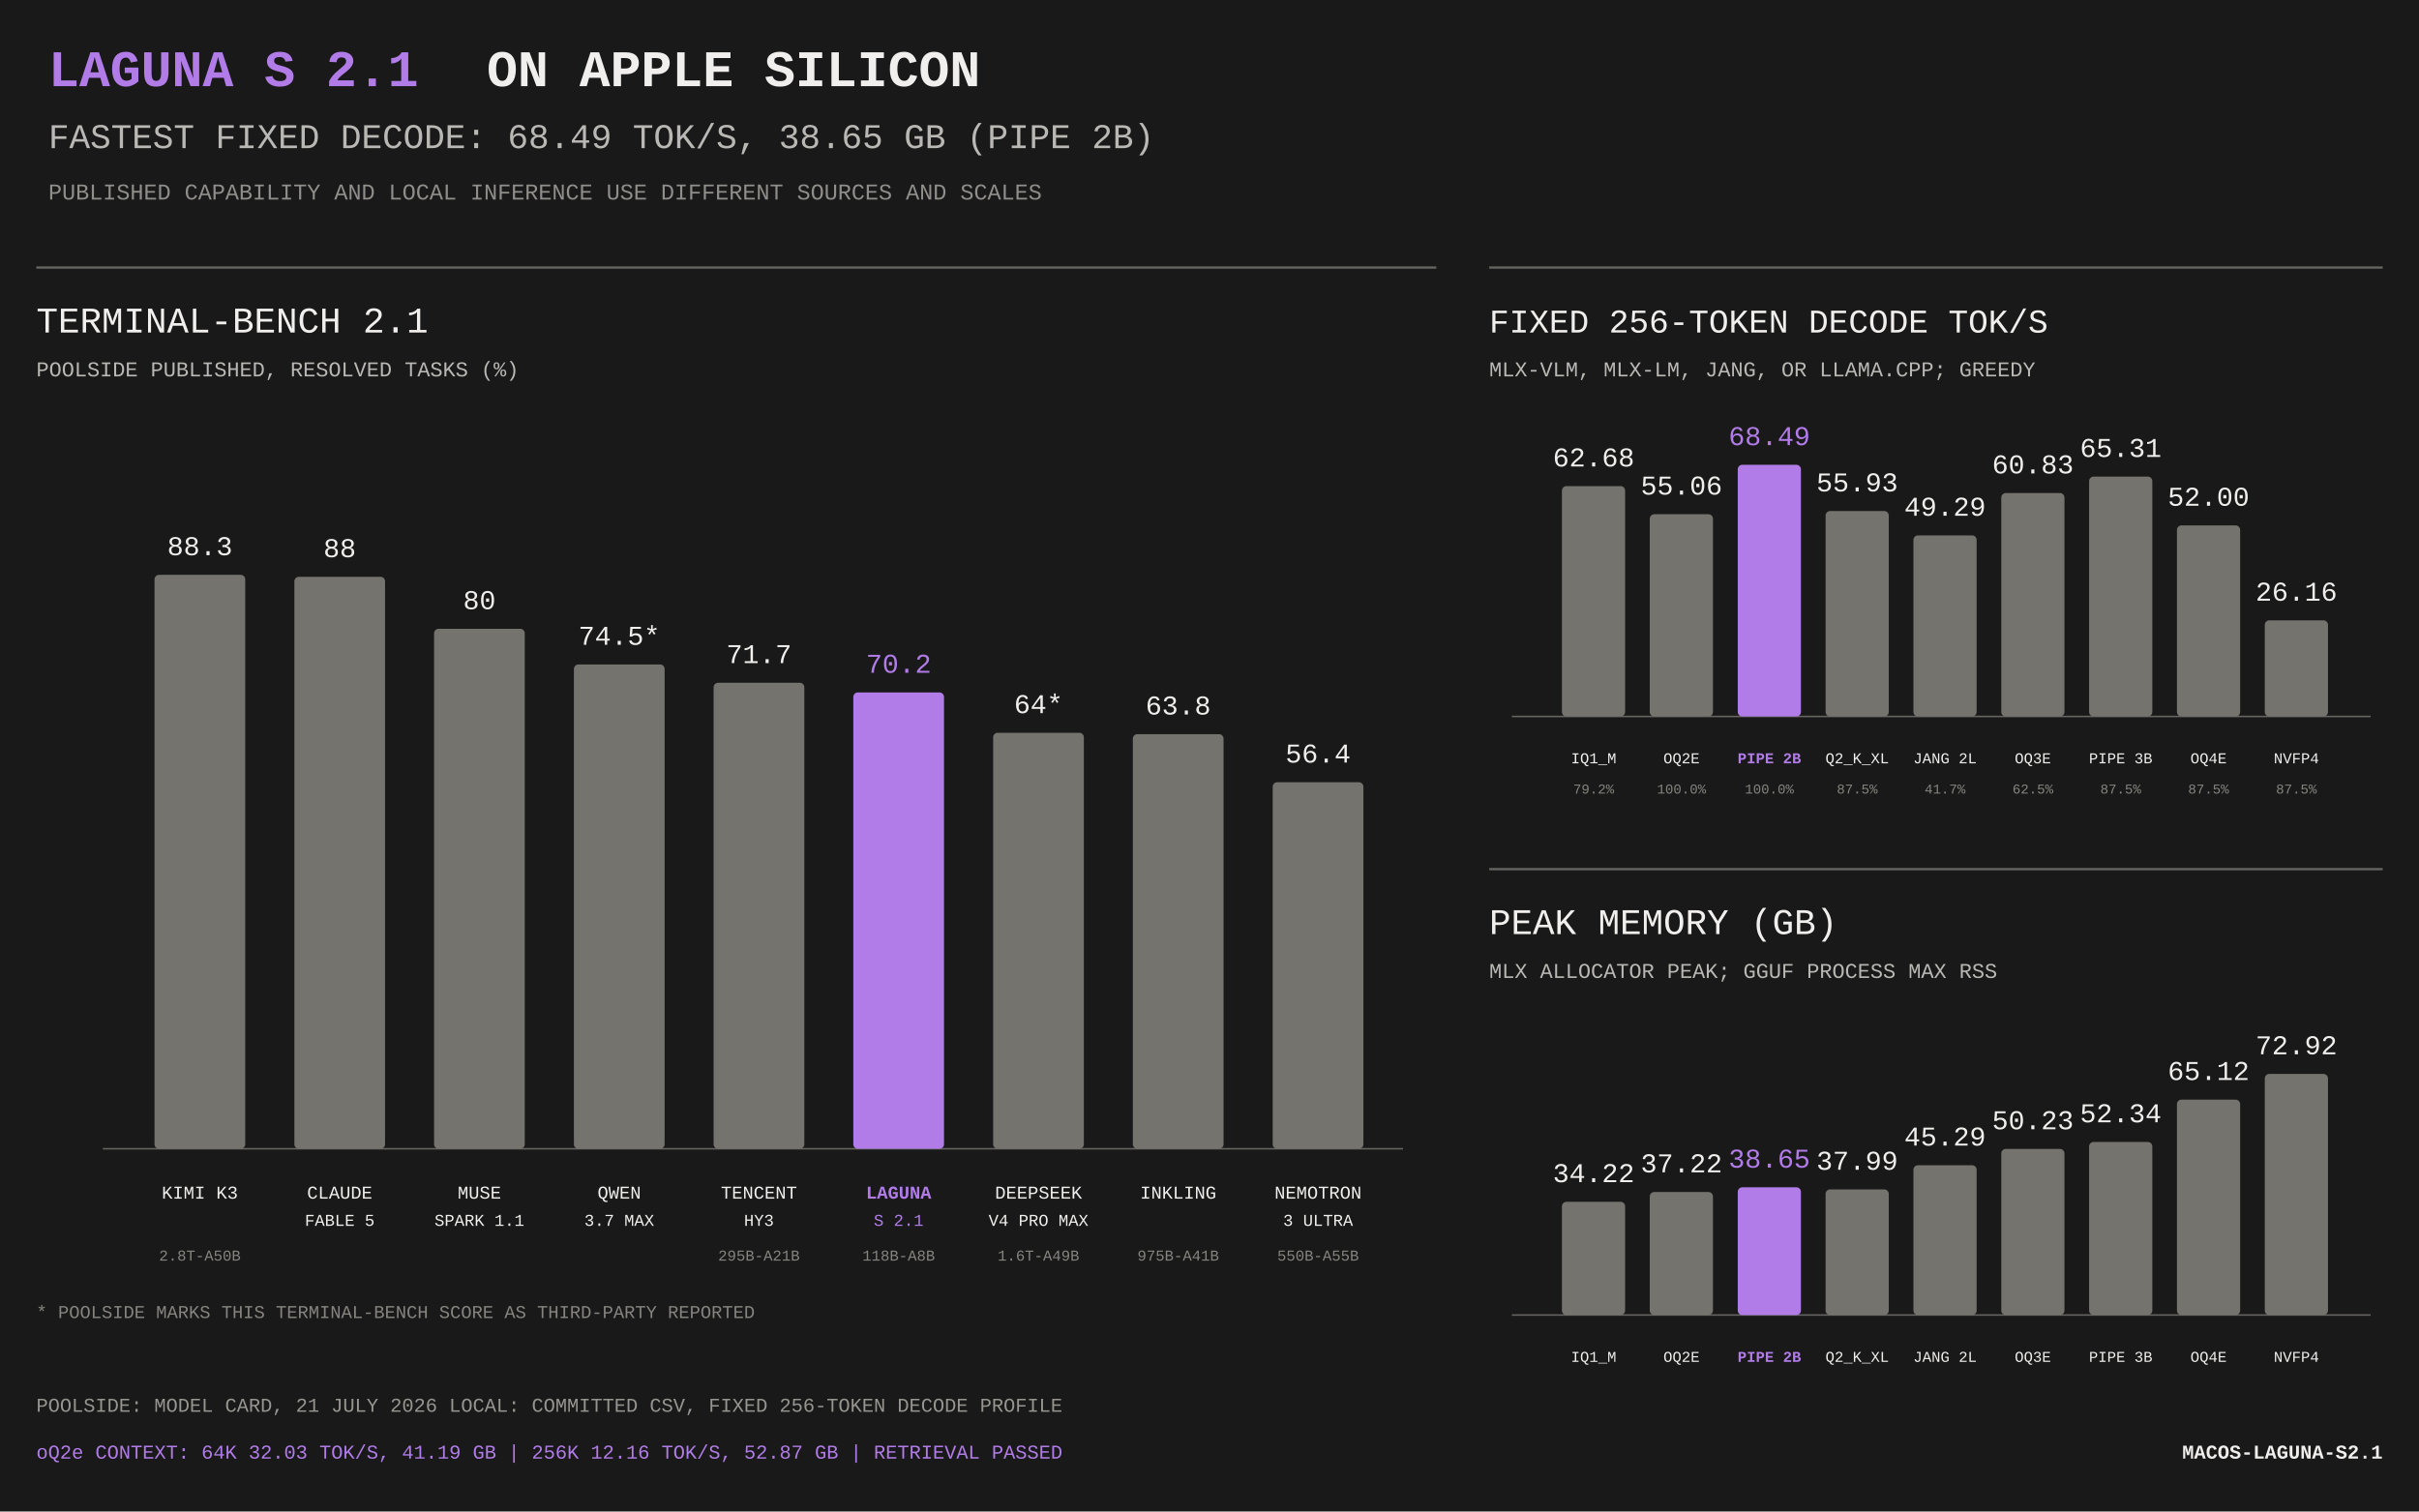
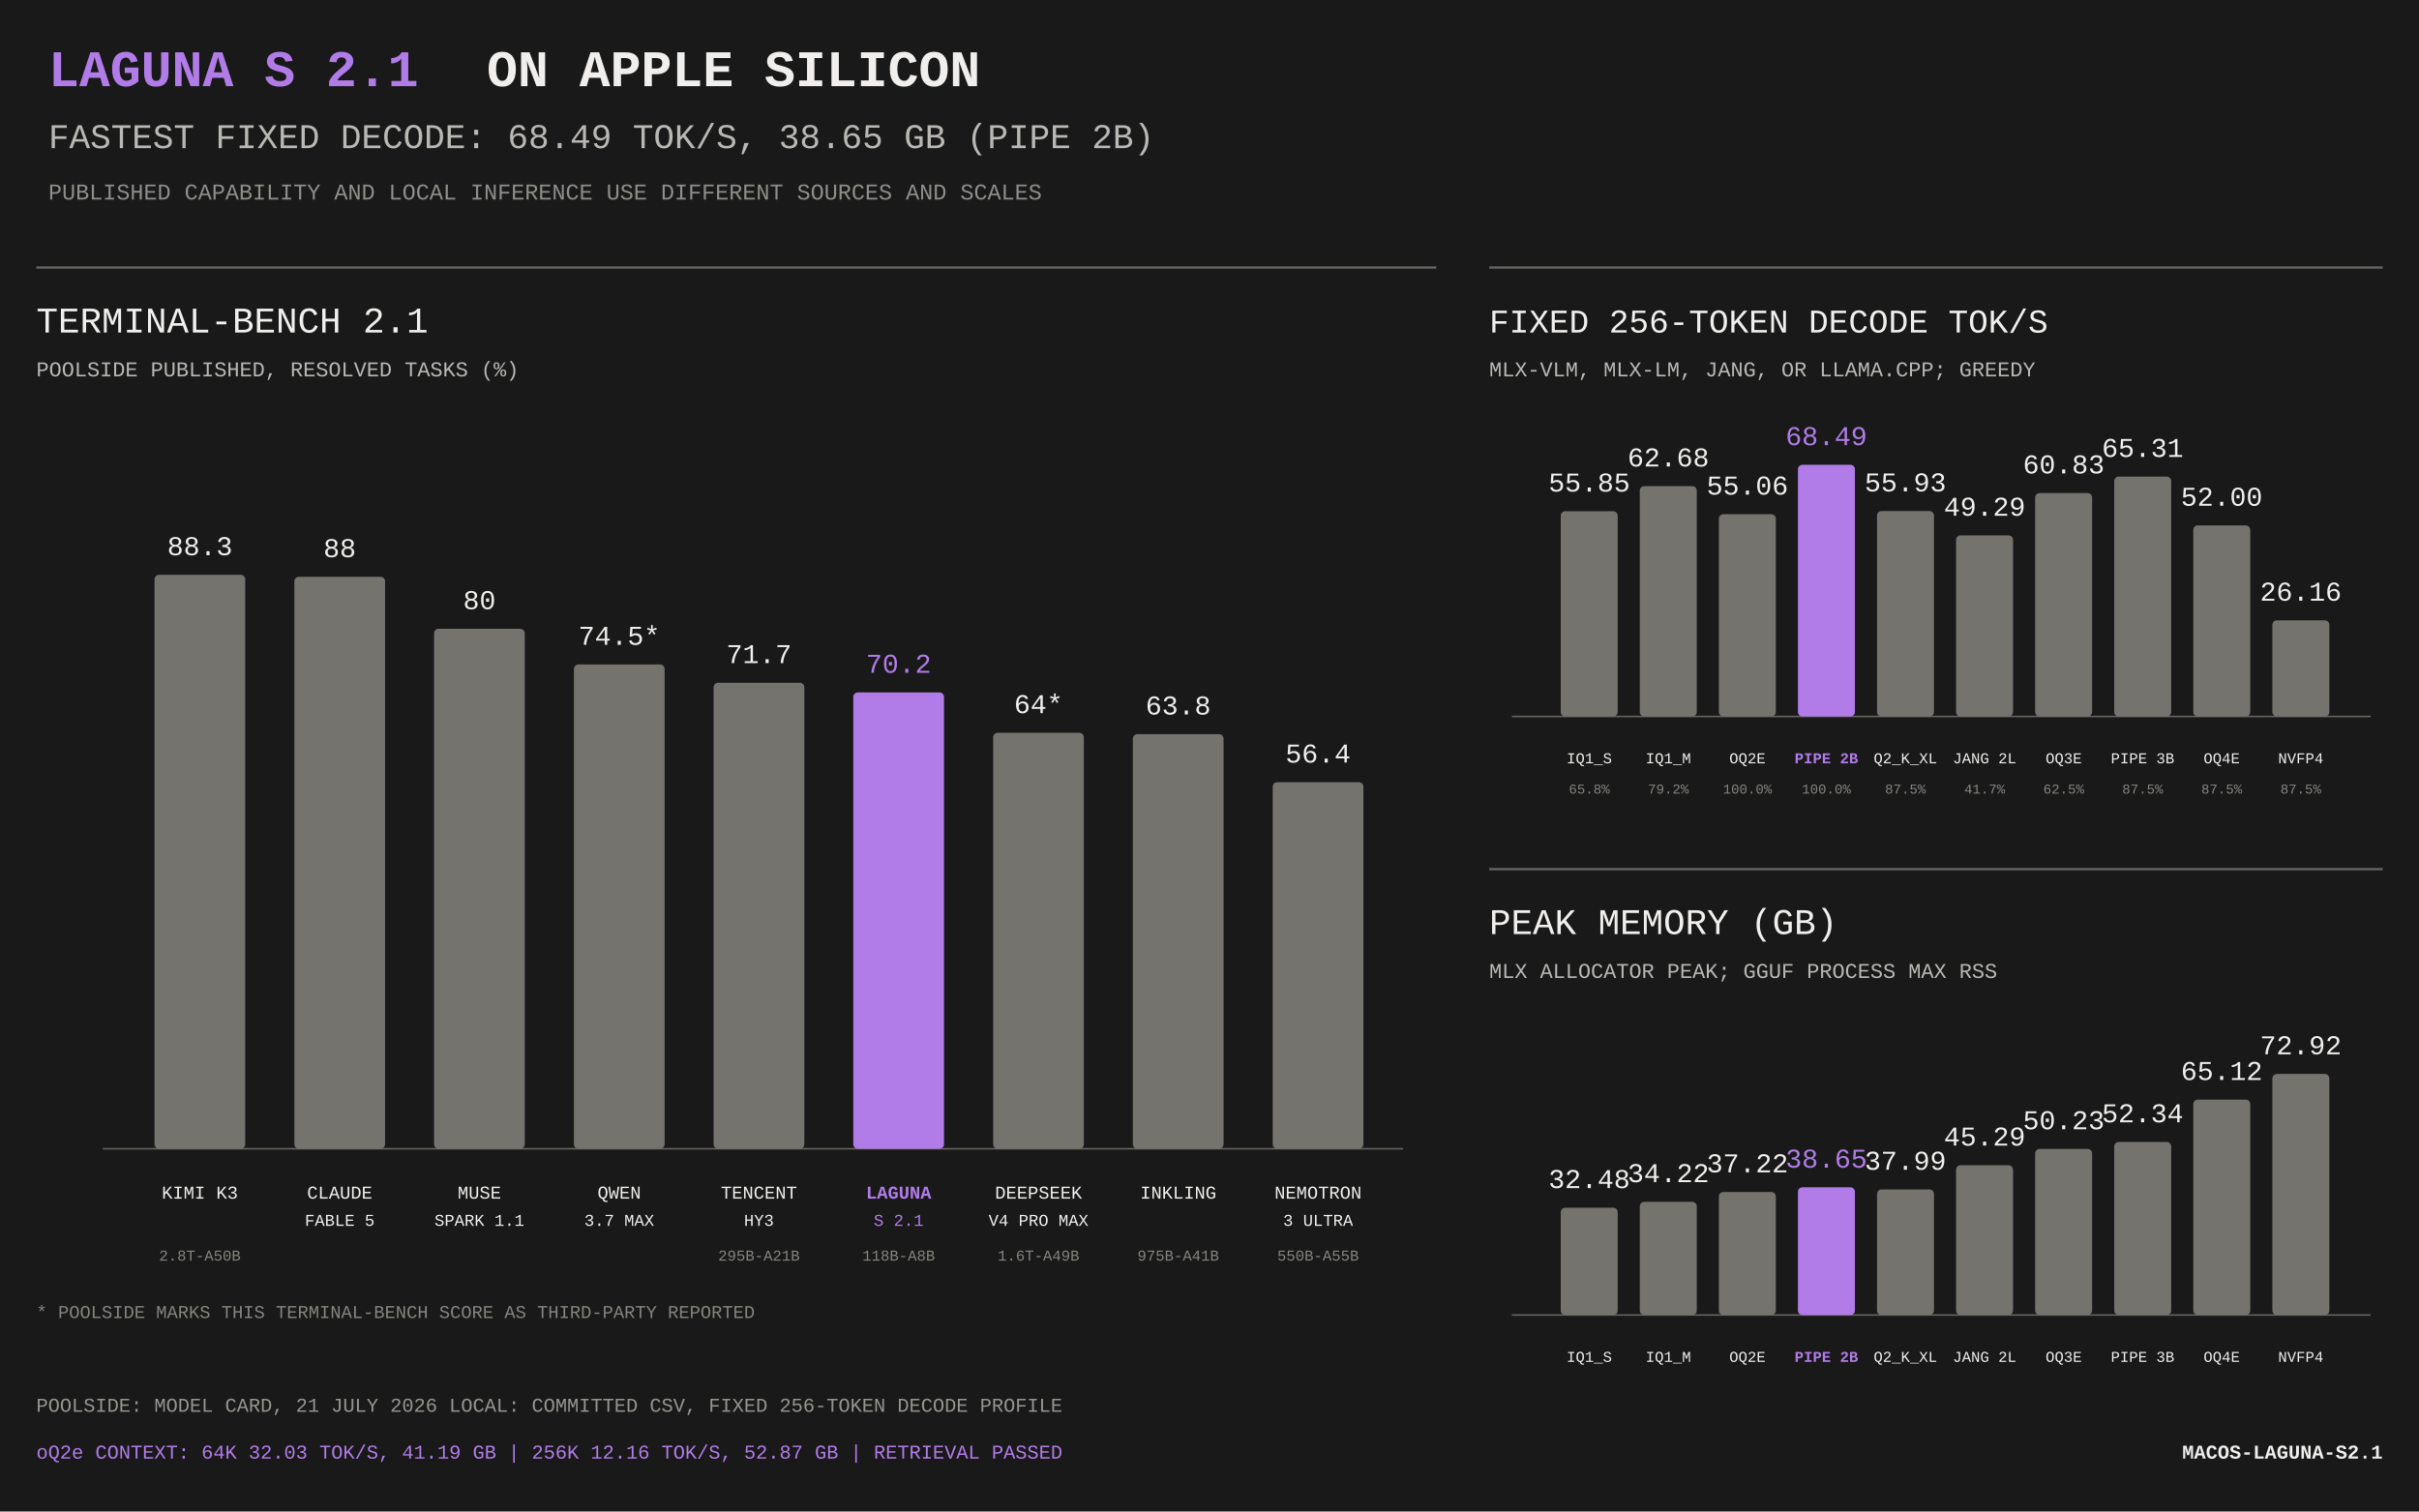
<svg xmlns="http://www.w3.org/2000/svg" width="1600" height="1000" viewBox="0 0 1600 1000" role="img" aria-labelledby="title desc">
  <rect width="1600" height="1000" fill="#191919" />
  <style>text { font-family: "SFMono-Regular", Consolas, "Liberation Mono", ui-monospace, monospace; }</style>
  <text x="32.0" y="57.0" font-size="34" font-weight="700" fill="#b17ce8" text-anchor="start">LAGUNA S 2.1</text>
  <text x="322.0" y="57.0" font-size="34" font-weight="700" fill="#f0efed" text-anchor="start">ON APPLE SILICON</text>
  <text x="32.0" y="98.0" font-size="23" font-weight="500" fill="#b9b8b4" text-anchor="start">FASTEST FIXED DECODE: 68.49 TOK/S, 38.65 GB (PIPE 2B)</text>
  <text x="32.0" y="132.0" font-size="15" font-weight="400" fill="#8f8e8a" text-anchor="start">PUBLISHED CAPABILITY AND LOCAL INFERENCE USE DIFFERENT SOURCES AND SCALES</text>
  <line x1="24.0" y1="177.0" x2="950.0" y2="177.0" stroke="#666561" stroke-width="1.5" />
  <text x="24.0" y="220.0" font-size="24" font-weight="500" fill="#f0efed" text-anchor="start">TERMINAL-BENCH 2.1</text>
  <text x="24.0" y="249.0" font-size="14" font-weight="400" fill="#b9b8b4" text-anchor="start">POOLSIDE PUBLISHED, RESOLVED TASKS (%)</text>
  <line x1="68.0" y1="760.0" x2="928.0" y2="760.0" stroke="#666561" stroke-width="1" />
  <rect x="102.2" y="380.3" width="60.0" height="379.7" rx="3" fill="#74736e" />
  <text x="132.2" y="367.3" font-size="18" font-weight="500" fill="#f0efed" text-anchor="middle">88.3</text>
  <text x="132.2" y="793.0" font-size="12" font-weight="500" fill="#f0efed" text-anchor="middle">KIMI K3</text>
  <text x="132.2" y="834.0" font-size="10" font-weight="400" fill="#85847f" text-anchor="middle">2.8T-A50B</text>
  <rect x="194.7" y="381.6" width="60.0" height="378.4" rx="3" fill="#74736e" />
  <text x="224.7" y="368.6" font-size="18" font-weight="500" fill="#f0efed" text-anchor="middle">88</text>
  <text x="224.7" y="793.0" font-size="12" font-weight="500" fill="#f0efed" text-anchor="middle">CLAUDE</text>
  <text x="224.7" y="811.0" font-size="11" font-weight="400" fill="#f0efed" text-anchor="middle">FABLE 5</text>
  <rect x="287.1" y="416.0" width="60.0" height="344.0" rx="3" fill="#74736e" />
  <text x="317.1" y="403.0" font-size="18" font-weight="500" fill="#f0efed" text-anchor="middle">80</text>
  <text x="317.1" y="793.0" font-size="12" font-weight="500" fill="#f0efed" text-anchor="middle">MUSE</text>
  <text x="317.1" y="811.0" font-size="11" font-weight="400" fill="#f0efed" text-anchor="middle">SPARK 1.1</text>
  <rect x="379.6" y="439.6" width="60.0" height="320.4" rx="3" fill="#74736e" />
  <text x="409.6" y="426.6" font-size="18" font-weight="500" fill="#f0efed" text-anchor="middle">74.5*</text>
  <text x="409.6" y="793.0" font-size="12" font-weight="500" fill="#f0efed" text-anchor="middle">QWEN</text>
  <text x="409.6" y="811.0" font-size="11" font-weight="400" fill="#f0efed" text-anchor="middle">3.7 MAX</text>
  <rect x="472.0" y="451.7" width="60.0" height="308.3" rx="3" fill="#74736e" />
  <text x="502.0" y="438.7" font-size="18" font-weight="500" fill="#f0efed" text-anchor="middle">71.7</text>
  <text x="502.0" y="793.0" font-size="12" font-weight="500" fill="#f0efed" text-anchor="middle">TENCENT</text>
  <text x="502.0" y="811.0" font-size="11" font-weight="400" fill="#f0efed" text-anchor="middle">HY3</text>
  <text x="502.0" y="834.0" font-size="10" font-weight="400" fill="#85847f" text-anchor="middle">295B-A21B</text>
  <rect x="564.4" y="458.1" width="60.0" height="301.9" rx="3" fill="#b17ce8" />
  <text x="594.4" y="445.1" font-size="18" font-weight="500" fill="#b17ce8" text-anchor="middle">70.2</text>
  <text x="594.4" y="793.0" font-size="12" font-weight="700" fill="#b17ce8" text-anchor="middle">LAGUNA</text>
  <text x="594.4" y="811.0" font-size="11" font-weight="400" fill="#b17ce8" text-anchor="middle">S 2.1</text>
  <text x="594.4" y="834.0" font-size="10" font-weight="400" fill="#85847f" text-anchor="middle">118B-A8B</text>
  <rect x="656.9" y="484.8" width="60.0" height="275.2" rx="3" fill="#74736e" />
  <text x="686.9" y="471.8" font-size="18" font-weight="500" fill="#f0efed" text-anchor="middle">64*</text>
  <text x="686.9" y="793.0" font-size="12" font-weight="500" fill="#f0efed" text-anchor="middle">DEEPSEEK</text>
  <text x="686.9" y="811.0" font-size="11" font-weight="400" fill="#f0efed" text-anchor="middle">V4 PRO MAX</text>
  <text x="686.9" y="834.0" font-size="10" font-weight="400" fill="#85847f" text-anchor="middle">1.6T-A49B</text>
  <rect x="749.3" y="485.7" width="60.0" height="274.3" rx="3" fill="#74736e" />
  <text x="779.3" y="472.7" font-size="18" font-weight="500" fill="#f0efed" text-anchor="middle">63.8</text>
  <text x="779.3" y="793.0" font-size="12" font-weight="500" fill="#f0efed" text-anchor="middle">INKLING</text>
  <text x="779.3" y="834.0" font-size="10" font-weight="400" fill="#85847f" text-anchor="middle">975B-A41B</text>
  <rect x="841.8" y="517.5" width="60.0" height="242.5" rx="3" fill="#74736e" />
  <text x="871.8" y="504.5" font-size="18" font-weight="500" fill="#f0efed" text-anchor="middle">56.4</text>
  <text x="871.8" y="793.0" font-size="12" font-weight="500" fill="#f0efed" text-anchor="middle">NEMOTRON</text>
  <text x="871.8" y="811.0" font-size="11" font-weight="400" fill="#f0efed" text-anchor="middle">3 ULTRA</text>
  <text x="871.8" y="834.0" font-size="10" font-weight="400" fill="#85847f" text-anchor="middle">550B-A55B</text>
  <text x="24.0" y="872.0" font-size="12" font-weight="400" fill="#85847f" text-anchor="start">* POOLSIDE MARKS THIS TERMINAL-BENCH SCORE AS THIRD-PARTY REPORTED</text>
  <line x1="985.0" y1="177.0" x2="1576.0" y2="177.0" stroke="#666561" stroke-width="1.5" />
  <text x="985.0" y="220.0" font-size="22" font-weight="500" fill="#f0efed" text-anchor="start">FIXED 256-TOKEN DECODE TOK/S</text>
  <text x="985.0" y="249.0" font-size="14" font-weight="400" fill="#b9b8b4" text-anchor="start">MLX-VLM, MLX-LM, JANG, OR LLAMA.CPP; GREEDY</text>
  <line x1="1000.0" y1="474.0" x2="1568.0" y2="474.0" stroke="#666561" stroke-width="1" />
-   <rect x="1033.1" y="321.6" width="41.8" height="152.4" rx="3" fill="#74736e" />
-   <text x="1054.1" y="308.6" font-size="18" font-weight="500" fill="#f0efed" text-anchor="middle">62.68</text>
-   <text x="1054.1" y="505.0" font-size="10" font-weight="500" fill="#f0efed" text-anchor="middle">IQ1_M</text>
-   <text x="1054.1" y="525.0" font-size="9" font-weight="400" fill="#85847f" text-anchor="middle">79.2%</text>
-   <rect x="1091.2" y="340.2" width="41.8" height="133.8" rx="3" fill="#74736e" />
-   <text x="1112.2" y="327.2" font-size="18" font-weight="500" fill="#f0efed" text-anchor="middle">55.06</text>
-   <text x="1112.2" y="505.0" font-size="10" font-weight="500" fill="#f0efed" text-anchor="middle">OQ2E</text>
-   <text x="1112.2" y="525.0" font-size="9" font-weight="400" fill="#85847f" text-anchor="middle">100.0%</text>
-   <rect x="1149.4" y="307.5" width="41.8" height="166.5" rx="3" fill="#b17ce8" />
-   <text x="1170.3" y="294.5" font-size="18" font-weight="500" fill="#b17ce8" text-anchor="middle">68.49</text>
-   <text x="1170.3" y="505.0" font-size="10" font-weight="700" fill="#b17ce8" text-anchor="middle">PIPE 2B</text>
-   <text x="1170.3" y="525.0" font-size="9" font-weight="400" fill="#85847f" text-anchor="middle">100.0%</text>
-   <rect x="1207.5" y="338.1" width="41.8" height="135.9" rx="3" fill="#74736e" />
-   <text x="1228.4" y="325.1" font-size="18" font-weight="500" fill="#f0efed" text-anchor="middle">55.93</text>
-   <text x="1228.4" y="505.0" font-size="10" font-weight="500" fill="#f0efed" text-anchor="middle">Q2_K_XL</text>
-   <text x="1228.4" y="525.0" font-size="9" font-weight="400" fill="#85847f" text-anchor="middle">87.5%</text>
-   <rect x="1265.6" y="354.2" width="41.8" height="119.8" rx="3" fill="#74736e" />
-   <text x="1286.5" y="341.2" font-size="18" font-weight="500" fill="#f0efed" text-anchor="middle">49.29</text>
-   <text x="1286.5" y="505.0" font-size="10" font-weight="500" fill="#f0efed" text-anchor="middle">JANG 2L</text>
-   <text x="1286.5" y="525.0" font-size="9" font-weight="400" fill="#85847f" text-anchor="middle">41.7%</text>
-   <rect x="1323.7" y="326.2" width="41.8" height="147.8" rx="3" fill="#74736e" />
-   <text x="1344.6" y="313.2" font-size="18" font-weight="500" fill="#f0efed" text-anchor="middle">60.83</text>
-   <text x="1344.6" y="505.0" font-size="10" font-weight="500" fill="#f0efed" text-anchor="middle">OQ3E</text>
-   <text x="1344.6" y="525.0" font-size="9" font-weight="400" fill="#85847f" text-anchor="middle">62.5%</text>
-   <rect x="1381.8" y="315.3" width="41.8" height="158.7" rx="3" fill="#74736e" />
-   <text x="1402.7" y="302.3" font-size="18" font-weight="500" fill="#f0efed" text-anchor="middle">65.31</text>
-   <text x="1402.7" y="505.0" font-size="10" font-weight="500" fill="#f0efed" text-anchor="middle">PIPE 3B</text>
-   <text x="1402.7" y="525.0" font-size="9" font-weight="400" fill="#85847f" text-anchor="middle">87.5%</text>
-   <rect x="1439.9" y="347.6" width="41.8" height="126.4" rx="3" fill="#74736e" />
-   <text x="1460.8" y="334.6" font-size="18" font-weight="500" fill="#f0efed" text-anchor="middle">52.00</text>
-   <text x="1460.8" y="505.0" font-size="10" font-weight="500" fill="#f0efed" text-anchor="middle">OQ4E</text>
-   <text x="1460.8" y="525.0" font-size="9" font-weight="400" fill="#85847f" text-anchor="middle">87.5%</text>
-   <rect x="1498.0" y="410.4" width="41.8" height="63.6" rx="3" fill="#74736e" />
-   <text x="1518.9" y="397.4" font-size="18" font-weight="500" fill="#f0efed" text-anchor="middle">26.16</text>
-   <text x="1518.9" y="505.0" font-size="10" font-weight="500" fill="#f0efed" text-anchor="middle">NVFP4</text>
-   <text x="1518.9" y="525.0" font-size="9" font-weight="400" fill="#85847f" text-anchor="middle">87.5%</text>
+   <rect x="1032.3" y="338.2" width="37.7" height="135.8" rx="3" fill="#74736e" />
+   <text x="1051.2" y="325.2" font-size="18" font-weight="500" fill="#f0efed" text-anchor="middle">55.85</text>
+   <text x="1051.2" y="505.0" font-size="10" font-weight="500" fill="#f0efed" text-anchor="middle">IQ1_S</text>
+   <text x="1051.2" y="525.0" font-size="9" font-weight="400" fill="#85847f" text-anchor="middle">65.8%</text>
+   <rect x="1084.6" y="321.6" width="37.7" height="152.4" rx="3" fill="#74736e" />
+   <text x="1103.5" y="308.6" font-size="18" font-weight="500" fill="#f0efed" text-anchor="middle">62.68</text>
+   <text x="1103.5" y="505.0" font-size="10" font-weight="500" fill="#f0efed" text-anchor="middle">IQ1_M</text>
+   <text x="1103.5" y="525.0" font-size="9" font-weight="400" fill="#85847f" text-anchor="middle">79.2%</text>
+   <rect x="1136.9" y="340.2" width="37.7" height="133.8" rx="3" fill="#74736e" />
+   <text x="1155.8" y="327.2" font-size="18" font-weight="500" fill="#f0efed" text-anchor="middle">55.06</text>
+   <text x="1155.8" y="505.0" font-size="10" font-weight="500" fill="#f0efed" text-anchor="middle">OQ2E</text>
+   <text x="1155.8" y="525.0" font-size="9" font-weight="400" fill="#85847f" text-anchor="middle">100.0%</text>
+   <rect x="1189.2" y="307.5" width="37.7" height="166.5" rx="3" fill="#b17ce8" />
+   <text x="1208.0" y="294.5" font-size="18" font-weight="500" fill="#b17ce8" text-anchor="middle">68.49</text>
+   <text x="1208.0" y="505.0" font-size="10" font-weight="700" fill="#b17ce8" text-anchor="middle">PIPE 2B</text>
+   <text x="1208.0" y="525.0" font-size="9" font-weight="400" fill="#85847f" text-anchor="middle">100.0%</text>
+   <rect x="1241.5" y="338.1" width="37.7" height="135.9" rx="3" fill="#74736e" />
+   <text x="1260.3" y="325.1" font-size="18" font-weight="500" fill="#f0efed" text-anchor="middle">55.93</text>
+   <text x="1260.3" y="505.0" font-size="10" font-weight="500" fill="#f0efed" text-anchor="middle">Q2_K_XL</text>
+   <text x="1260.3" y="525.0" font-size="9" font-weight="400" fill="#85847f" text-anchor="middle">87.5%</text>
+   <rect x="1293.8" y="354.2" width="37.7" height="119.8" rx="3" fill="#74736e" />
+   <text x="1312.7" y="341.2" font-size="18" font-weight="500" fill="#f0efed" text-anchor="middle">49.29</text>
+   <text x="1312.7" y="505.0" font-size="10" font-weight="500" fill="#f0efed" text-anchor="middle">JANG 2L</text>
+   <text x="1312.7" y="525.0" font-size="9" font-weight="400" fill="#85847f" text-anchor="middle">41.7%</text>
+   <rect x="1346.1" y="326.2" width="37.7" height="147.8" rx="3" fill="#74736e" />
+   <text x="1365.0" y="313.2" font-size="18" font-weight="500" fill="#f0efed" text-anchor="middle">60.83</text>
+   <text x="1365.0" y="505.0" font-size="10" font-weight="500" fill="#f0efed" text-anchor="middle">OQ3E</text>
+   <text x="1365.0" y="525.0" font-size="9" font-weight="400" fill="#85847f" text-anchor="middle">62.5%</text>
+   <rect x="1398.4" y="315.3" width="37.7" height="158.7" rx="3" fill="#74736e" />
+   <text x="1417.2" y="302.3" font-size="18" font-weight="500" fill="#f0efed" text-anchor="middle">65.31</text>
+   <text x="1417.2" y="505.0" font-size="10" font-weight="500" fill="#f0efed" text-anchor="middle">PIPE 3B</text>
+   <text x="1417.2" y="525.0" font-size="9" font-weight="400" fill="#85847f" text-anchor="middle">87.5%</text>
+   <rect x="1450.7" y="347.6" width="37.7" height="126.4" rx="3" fill="#74736e" />
+   <text x="1469.5" y="334.6" font-size="18" font-weight="500" fill="#f0efed" text-anchor="middle">52.00</text>
+   <text x="1469.5" y="505.0" font-size="10" font-weight="500" fill="#f0efed" text-anchor="middle">OQ4E</text>
+   <text x="1469.5" y="525.0" font-size="9" font-weight="400" fill="#85847f" text-anchor="middle">87.5%</text>
+   <rect x="1503.0" y="410.4" width="37.7" height="63.6" rx="3" fill="#74736e" />
+   <text x="1521.8" y="397.4" font-size="18" font-weight="500" fill="#f0efed" text-anchor="middle">26.16</text>
+   <text x="1521.8" y="505.0" font-size="10" font-weight="500" fill="#f0efed" text-anchor="middle">NVFP4</text>
+   <text x="1521.8" y="525.0" font-size="9" font-weight="400" fill="#85847f" text-anchor="middle">87.5%</text>
  <line x1="985.0" y1="575.0" x2="1576.0" y2="575.0" stroke="#666561" stroke-width="1.5" />
  <text x="985.0" y="618.0" font-size="24" font-weight="500" fill="#f0efed" text-anchor="start">PEAK MEMORY (GB)</text>
  <text x="985.0" y="647.0" font-size="14" font-weight="400" fill="#b9b8b4" text-anchor="start">MLX ALLOCATOR PEAK; GGUF PROCESS MAX RSS</text>
  <line x1="1000.0" y1="870.0" x2="1568.0" y2="870.0" stroke="#666561" stroke-width="1" />
-   <rect x="1033.1" y="795.1" width="41.8" height="74.9" rx="3" fill="#74736e" />
-   <text x="1054.1" y="782.1" font-size="18" font-weight="500" fill="#f0efed" text-anchor="middle">34.22</text>
-   <text x="1054.1" y="901.0" font-size="10" font-weight="500" fill="#f0efed" text-anchor="middle">IQ1_M</text>
-   <rect x="1091.2" y="788.6" width="41.8" height="81.4" rx="3" fill="#74736e" />
-   <text x="1112.2" y="775.6" font-size="18" font-weight="500" fill="#f0efed" text-anchor="middle">37.22</text>
-   <text x="1112.2" y="901.0" font-size="10" font-weight="500" fill="#f0efed" text-anchor="middle">OQ2E</text>
-   <rect x="1149.4" y="785.5" width="41.8" height="84.5" rx="3" fill="#b17ce8" />
-   <text x="1170.3" y="772.5" font-size="18" font-weight="500" fill="#b17ce8" text-anchor="middle">38.65</text>
-   <text x="1170.3" y="901.0" font-size="10" font-weight="700" fill="#b17ce8" text-anchor="middle">PIPE 2B</text>
-   <rect x="1207.5" y="786.9" width="41.8" height="83.1" rx="3" fill="#74736e" />
-   <text x="1228.4" y="773.9" font-size="18" font-weight="500" fill="#f0efed" text-anchor="middle">37.99</text>
-   <text x="1228.4" y="901.0" font-size="10" font-weight="500" fill="#f0efed" text-anchor="middle">Q2_K_XL</text>
-   <rect x="1265.6" y="770.9" width="41.8" height="99.1" rx="3" fill="#74736e" />
-   <text x="1286.5" y="757.9" font-size="18" font-weight="500" fill="#f0efed" text-anchor="middle">45.29</text>
-   <text x="1286.5" y="901.0" font-size="10" font-weight="500" fill="#f0efed" text-anchor="middle">JANG 2L</text>
-   <rect x="1323.7" y="760.1" width="41.8" height="109.9" rx="3" fill="#74736e" />
-   <text x="1344.6" y="747.1" font-size="18" font-weight="500" fill="#f0efed" text-anchor="middle">50.23</text>
-   <text x="1344.6" y="901.0" font-size="10" font-weight="500" fill="#f0efed" text-anchor="middle">OQ3E</text>
-   <rect x="1381.8" y="755.5" width="41.8" height="114.5" rx="3" fill="#74736e" />
-   <text x="1402.7" y="742.5" font-size="18" font-weight="500" fill="#f0efed" text-anchor="middle">52.34</text>
-   <text x="1402.7" y="901.0" font-size="10" font-weight="500" fill="#f0efed" text-anchor="middle">PIPE 3B</text>
-   <rect x="1439.9" y="727.5" width="41.8" height="142.5" rx="3" fill="#74736e" />
-   <text x="1460.8" y="714.5" font-size="18" font-weight="500" fill="#f0efed" text-anchor="middle">65.12</text>
-   <text x="1460.8" y="901.0" font-size="10" font-weight="500" fill="#f0efed" text-anchor="middle">OQ4E</text>
-   <rect x="1498.0" y="710.5" width="41.8" height="159.5" rx="3" fill="#74736e" />
-   <text x="1518.9" y="697.5" font-size="18" font-weight="500" fill="#f0efed" text-anchor="middle">72.92</text>
-   <text x="1518.9" y="901.0" font-size="10" font-weight="500" fill="#f0efed" text-anchor="middle">NVFP4</text>
+   <rect x="1032.3" y="799.0" width="37.7" height="71.0" rx="3" fill="#74736e" />
+   <text x="1051.2" y="786.0" font-size="18" font-weight="500" fill="#f0efed" text-anchor="middle">32.48</text>
+   <text x="1051.2" y="901.0" font-size="10" font-weight="500" fill="#f0efed" text-anchor="middle">IQ1_S</text>
+   <rect x="1084.6" y="795.1" width="37.7" height="74.9" rx="3" fill="#74736e" />
+   <text x="1103.5" y="782.1" font-size="18" font-weight="500" fill="#f0efed" text-anchor="middle">34.22</text>
+   <text x="1103.5" y="901.0" font-size="10" font-weight="500" fill="#f0efed" text-anchor="middle">IQ1_M</text>
+   <rect x="1136.9" y="788.6" width="37.7" height="81.4" rx="3" fill="#74736e" />
+   <text x="1155.8" y="775.6" font-size="18" font-weight="500" fill="#f0efed" text-anchor="middle">37.22</text>
+   <text x="1155.8" y="901.0" font-size="10" font-weight="500" fill="#f0efed" text-anchor="middle">OQ2E</text>
+   <rect x="1189.2" y="785.5" width="37.7" height="84.5" rx="3" fill="#b17ce8" />
+   <text x="1208.0" y="772.5" font-size="18" font-weight="500" fill="#b17ce8" text-anchor="middle">38.65</text>
+   <text x="1208.0" y="901.0" font-size="10" font-weight="700" fill="#b17ce8" text-anchor="middle">PIPE 2B</text>
+   <rect x="1241.5" y="786.9" width="37.7" height="83.1" rx="3" fill="#74736e" />
+   <text x="1260.3" y="773.9" font-size="18" font-weight="500" fill="#f0efed" text-anchor="middle">37.99</text>
+   <text x="1260.3" y="901.0" font-size="10" font-weight="500" fill="#f0efed" text-anchor="middle">Q2_K_XL</text>
+   <rect x="1293.8" y="770.9" width="37.7" height="99.1" rx="3" fill="#74736e" />
+   <text x="1312.7" y="757.9" font-size="18" font-weight="500" fill="#f0efed" text-anchor="middle">45.29</text>
+   <text x="1312.7" y="901.0" font-size="10" font-weight="500" fill="#f0efed" text-anchor="middle">JANG 2L</text>
+   <rect x="1346.1" y="760.1" width="37.7" height="109.9" rx="3" fill="#74736e" />
+   <text x="1365.0" y="747.1" font-size="18" font-weight="500" fill="#f0efed" text-anchor="middle">50.23</text>
+   <text x="1365.0" y="901.0" font-size="10" font-weight="500" fill="#f0efed" text-anchor="middle">OQ3E</text>
+   <rect x="1398.4" y="755.5" width="37.7" height="114.5" rx="3" fill="#74736e" />
+   <text x="1417.2" y="742.5" font-size="18" font-weight="500" fill="#f0efed" text-anchor="middle">52.34</text>
+   <text x="1417.2" y="901.0" font-size="10" font-weight="500" fill="#f0efed" text-anchor="middle">PIPE 3B</text>
+   <rect x="1450.7" y="727.5" width="37.7" height="142.5" rx="3" fill="#74736e" />
+   <text x="1469.5" y="714.5" font-size="18" font-weight="500" fill="#f0efed" text-anchor="middle">65.12</text>
+   <text x="1469.5" y="901.0" font-size="10" font-weight="500" fill="#f0efed" text-anchor="middle">OQ4E</text>
+   <rect x="1503.0" y="710.5" width="37.7" height="159.5" rx="3" fill="#74736e" />
+   <text x="1521.8" y="697.5" font-size="18" font-weight="500" fill="#f0efed" text-anchor="middle">72.92</text>
+   <text x="1521.8" y="901.0" font-size="10" font-weight="500" fill="#f0efed" text-anchor="middle">NVFP4</text>
  <text x="24.0" y="934.0" font-size="13" font-weight="400" fill="#969590" text-anchor="start">POOLSIDE: MODEL CARD, 21 JULY 2026    LOCAL: COMMITTED CSV, FIXED 256-TOKEN DECODE PROFILE</text>
  <text x="24.0" y="965.0" font-size="13" font-weight="500" fill="#b17ce8" text-anchor="start">oQ2e CONTEXT: 64K 32.03 TOK/S, 41.19 GB    |    256K 12.16 TOK/S, 52.87 GB    |    RETRIEVAL PASSED</text>
  <text x="1576.0" y="965.0" font-size="13" font-weight="700" fill="#f0efed" text-anchor="end">MACOS-LAGUNA-S2.1</text>
</svg>
